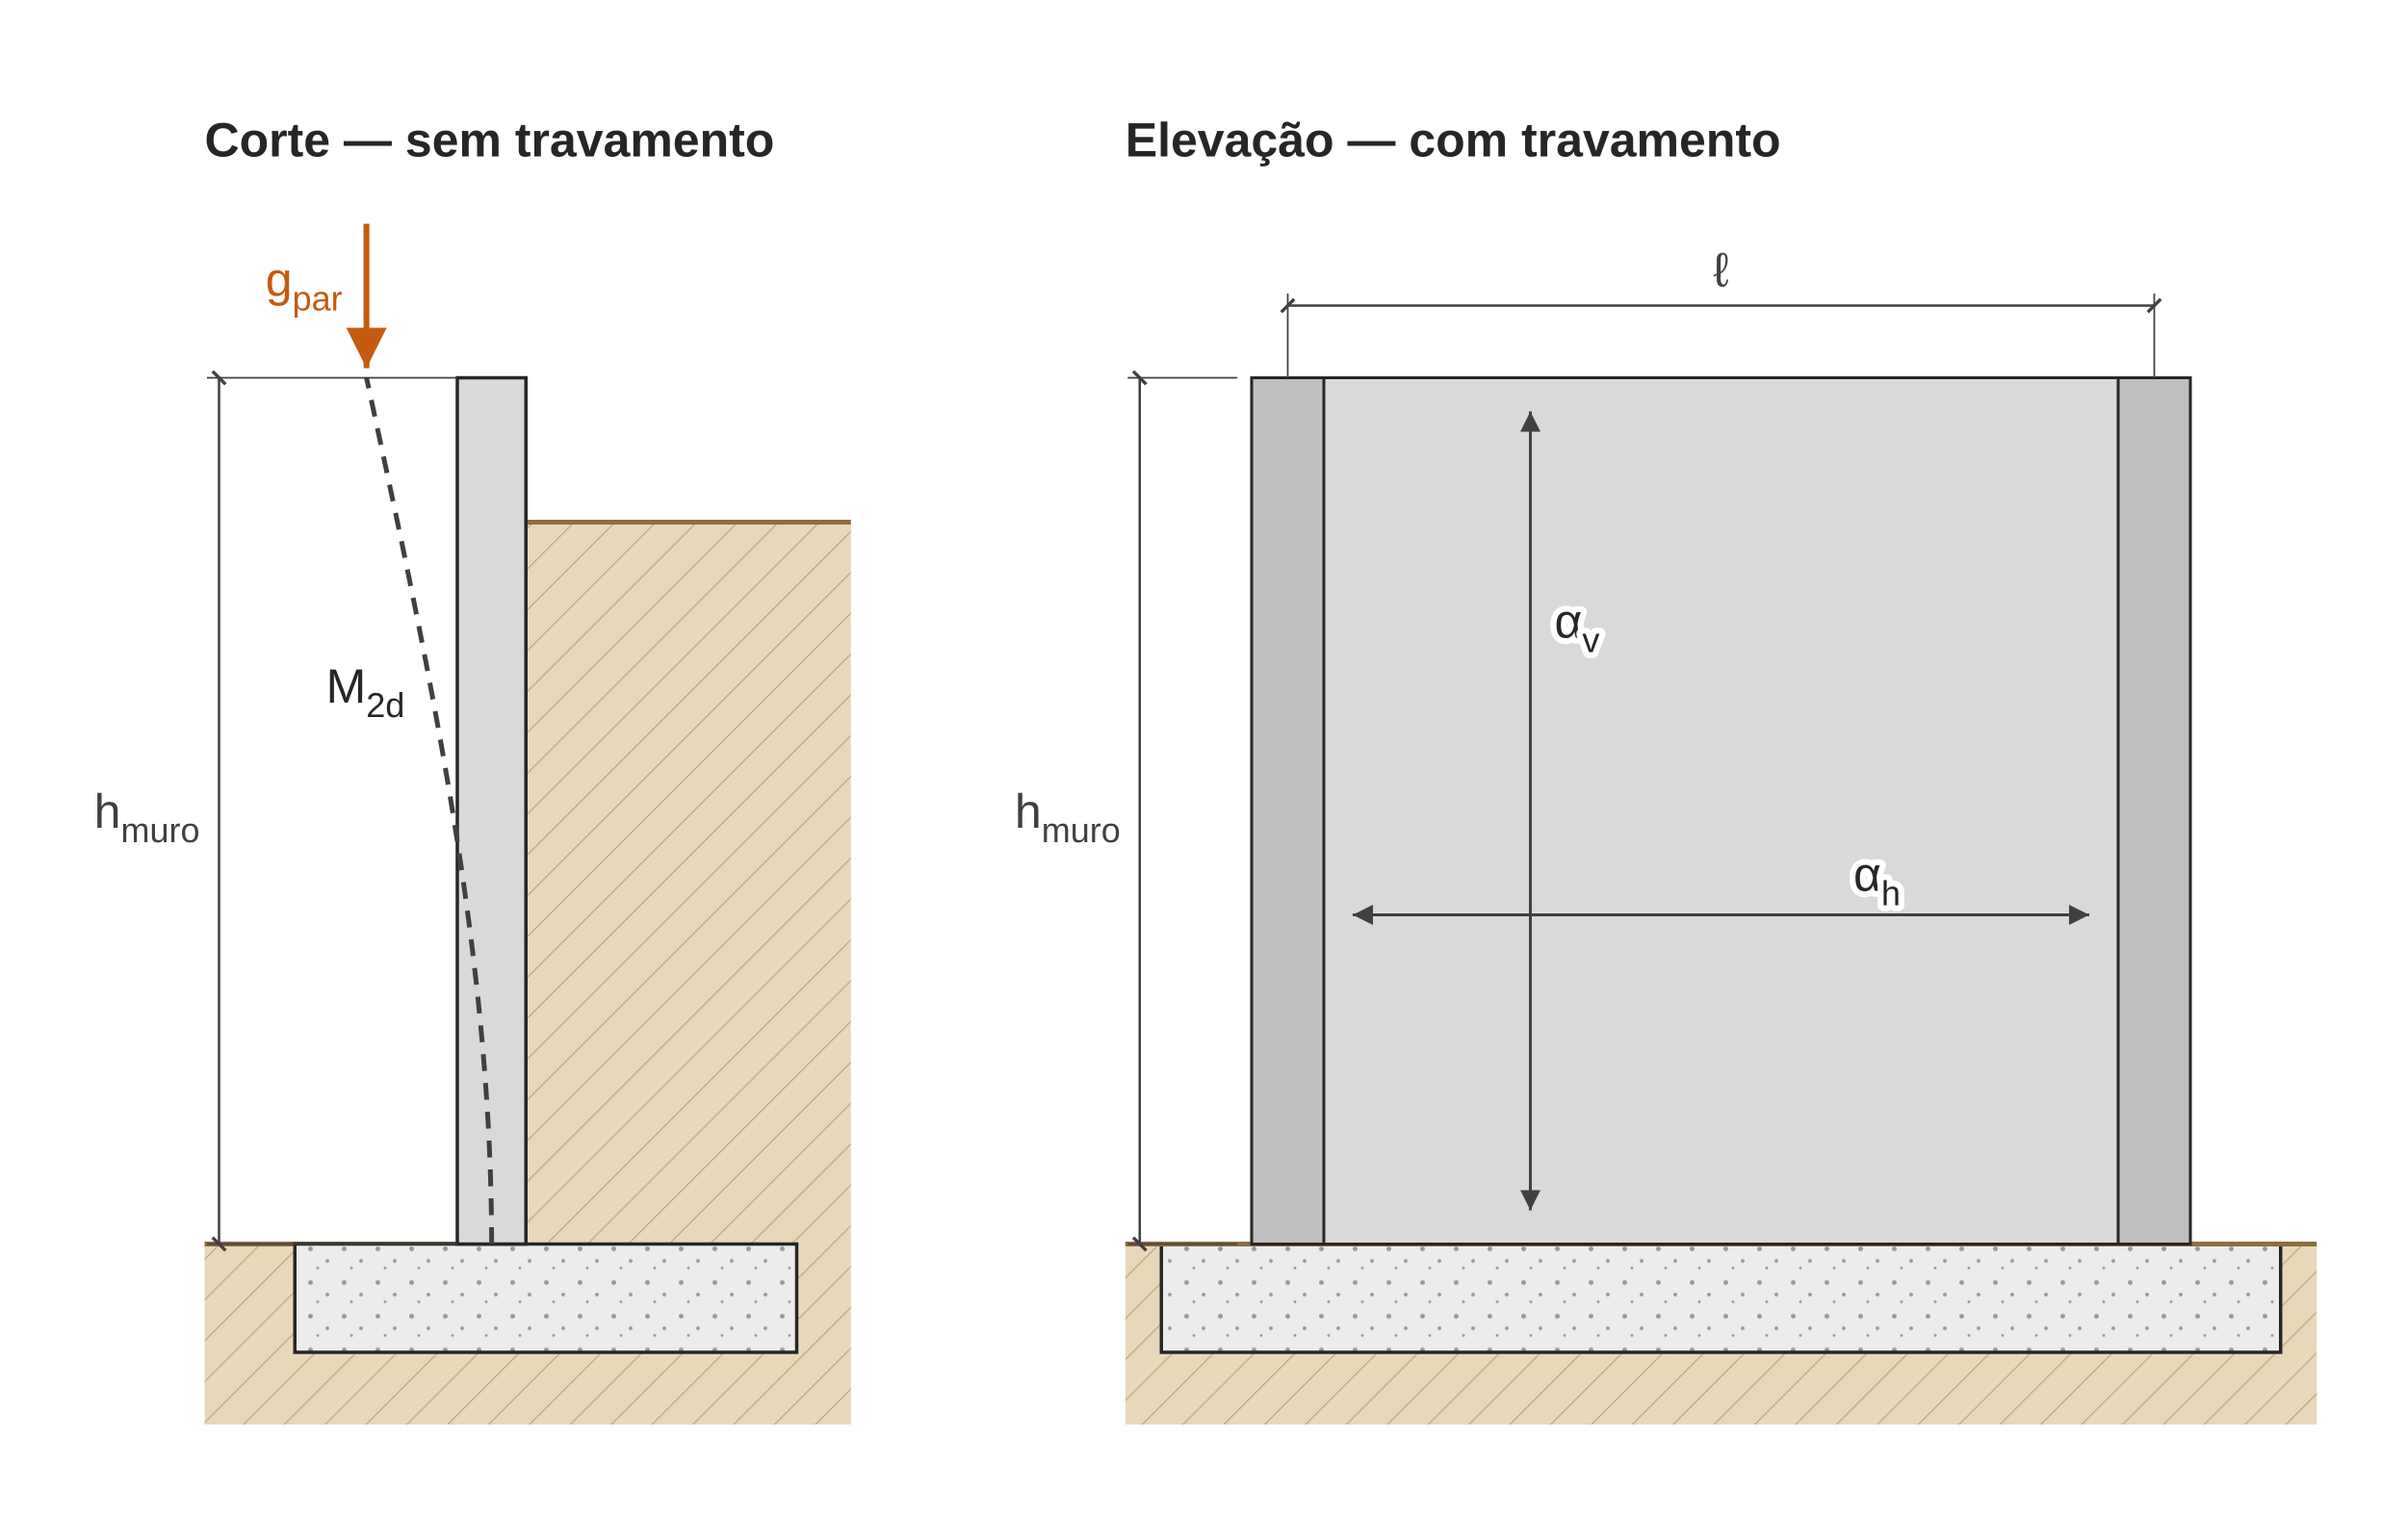
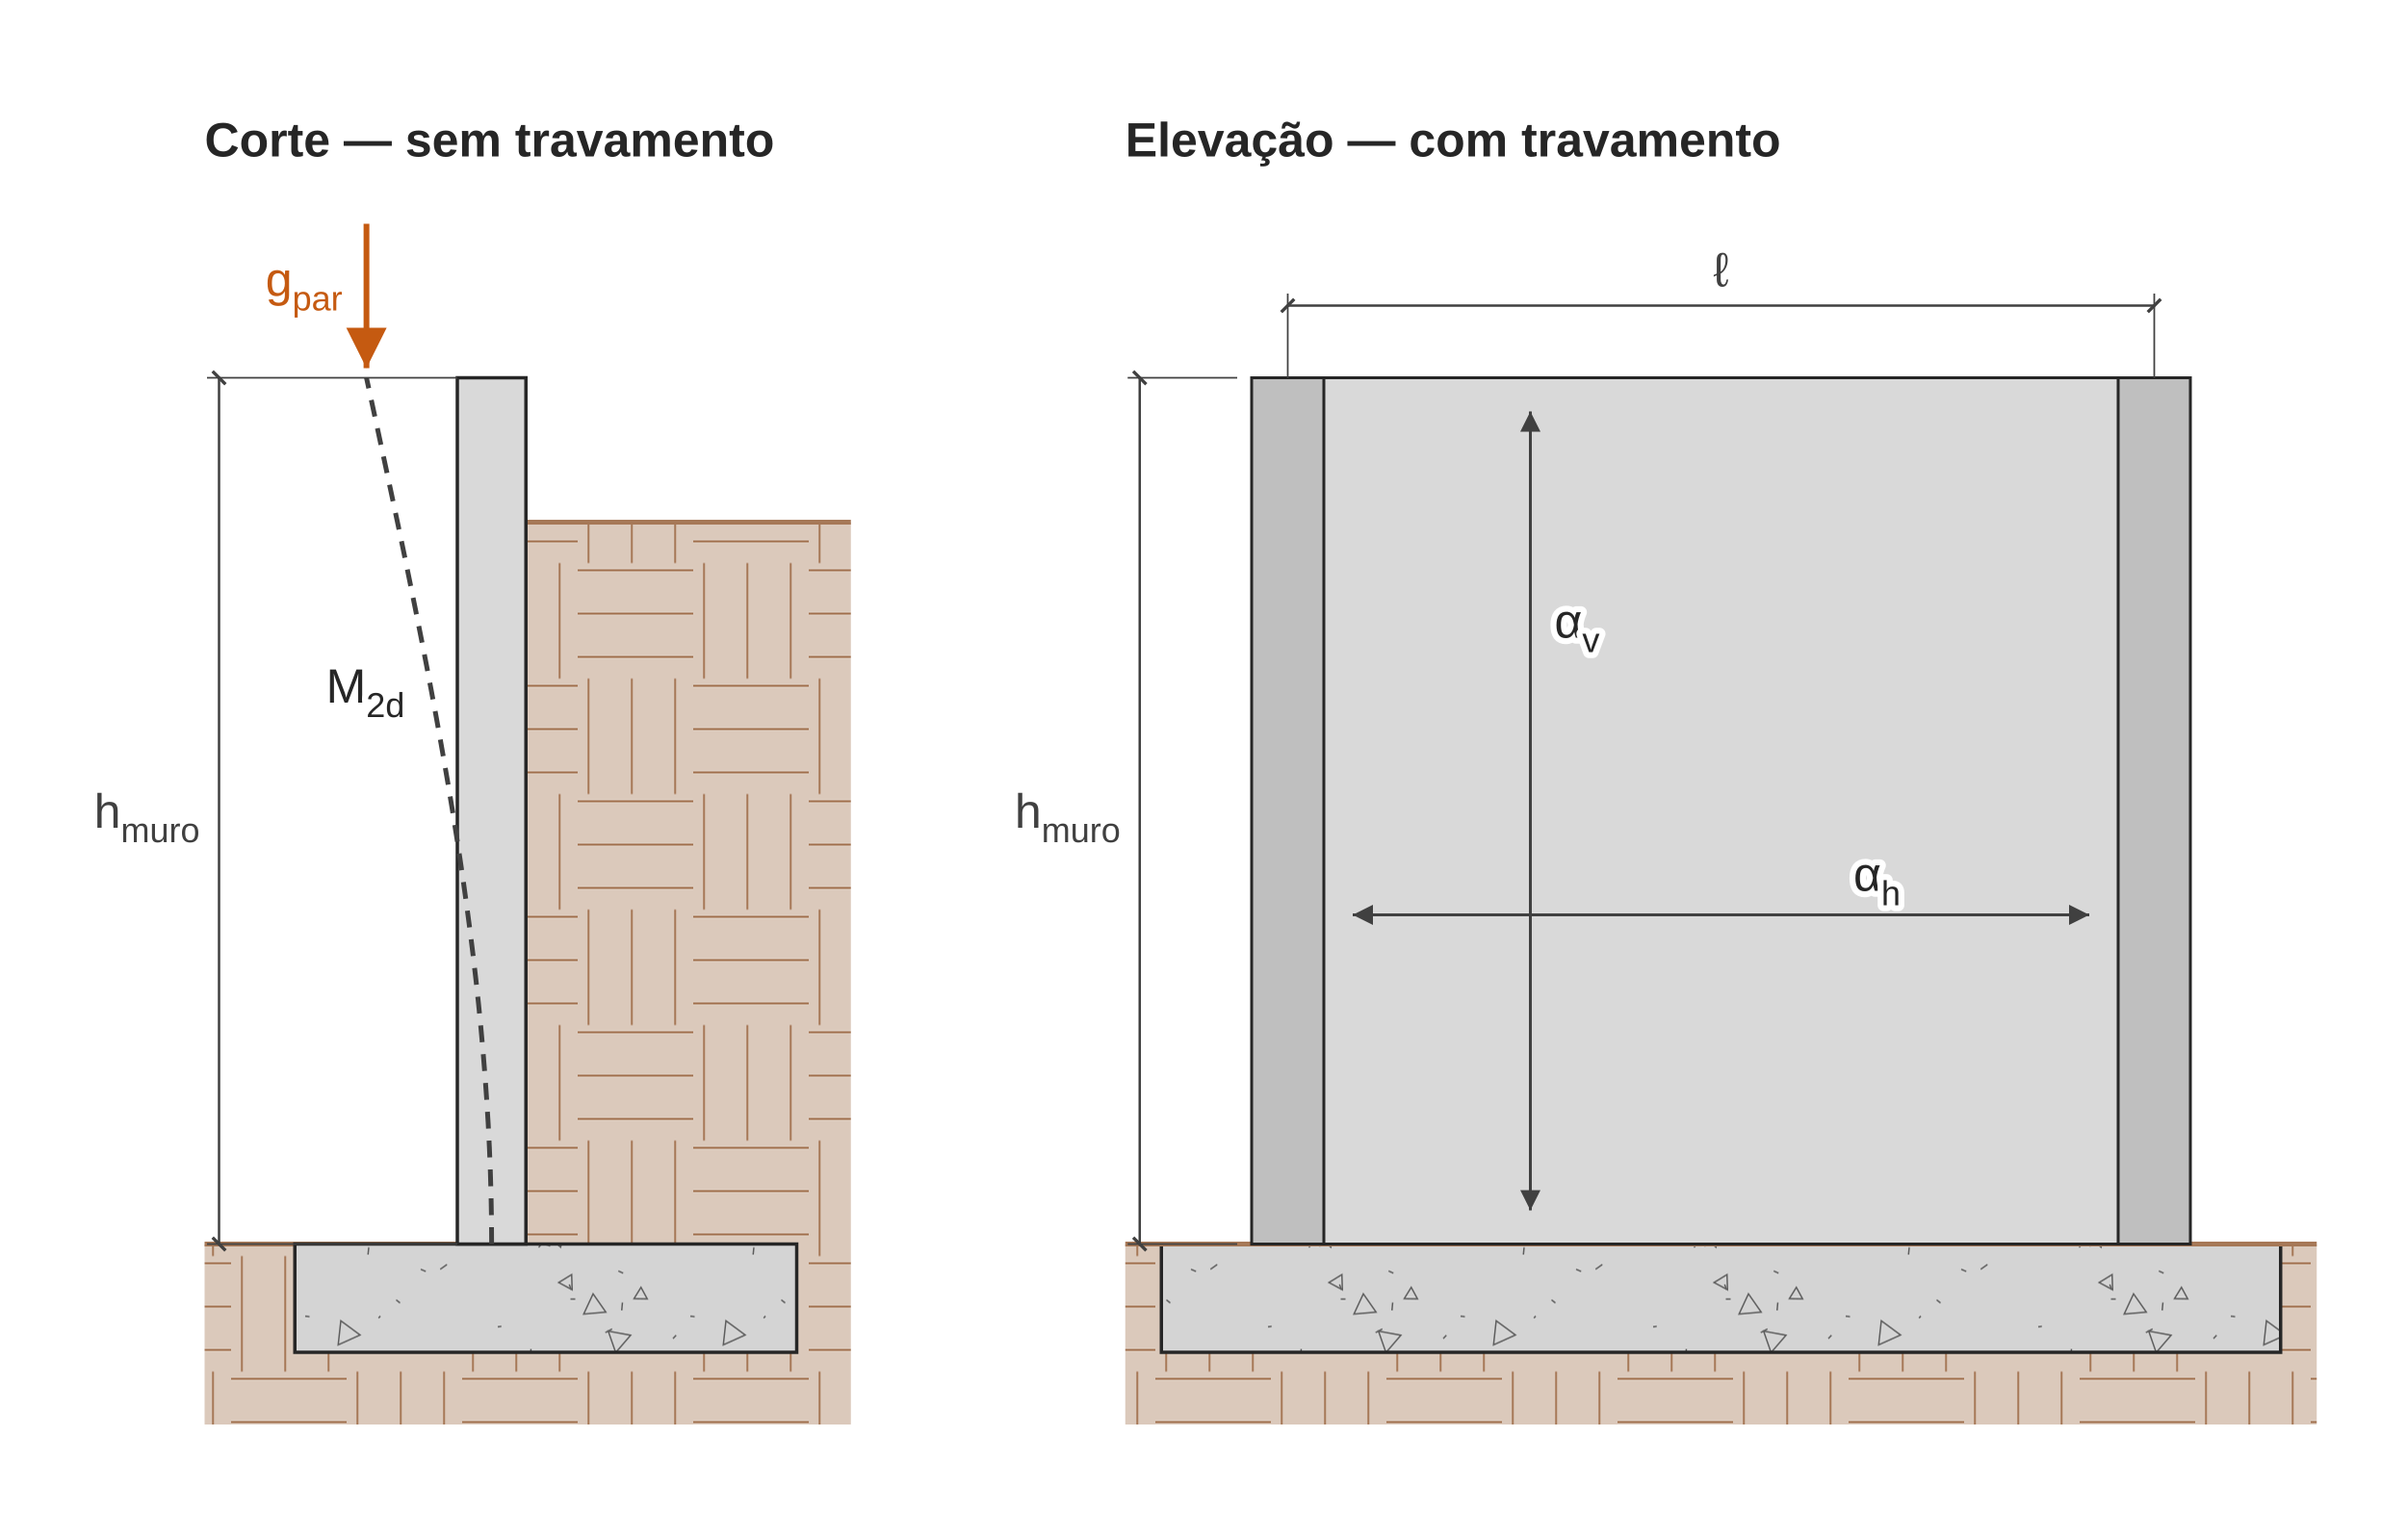
<svg xmlns="http://www.w3.org/2000/svg" data-figura="fig07" data-desenho="23 37 954 572" width="1000" height="640" viewBox="0 3 1000 640">
  <defs>
    <marker id="fig07-arr" viewBox="0 0 10 10" refX="10" refY="5" markerWidth="7" markerHeight="7" orient="auto-start-reverse">
      <path d="M0,0 L10,5 L0,10 z" fill="#404040" />
    </marker>
    <marker id="fig07-arrL" viewBox="0 0 10 10" refX="10" refY="5" markerWidth="7" markerHeight="7" orient="auto-start-reverse">
      <path d="M0,0 L10,5 L0,10 z" fill="#c55a11" />
    </marker>
    <marker id="fig07-arrA" viewBox="0 0 10 10" refX="10" refY="5" markerWidth="7" markerHeight="7" orient="auto-start-reverse">
      <path d="M0,0 L10,5 L0,10 z" fill="#2e75b6" />
    </marker>
    <marker id="fig07-arrP" viewBox="0 0 10 10" refX="10" refY="5" markerWidth="7" markerHeight="7" orient="auto-start-reverse">
      <path d="M0,0 L10,5 L0,10 z" fill="#548235" />
    </marker>
    <marker id="fig07-tick" viewBox="0 0 10 10" refX="5" refY="5" markerWidth="9" markerHeight="9" orient="auto">
      <path d="M2,8 L8,2" stroke="#404040" stroke-width="1.5" />
    </marker>
-     <pattern id="fig07-soilh" patternUnits="userSpaceOnUse" width="12" height="12" patternTransform="rotate(45)">
-       <rect width="12" height="12" fill="#e8d8b9" />
-       <line x1="0" y1="0" x2="0" y2="12" stroke="#8d6e3f" stroke-width="1" opacity="0.45" />
+     <pattern id="fig07-soilh" patternUnits="userSpaceOnUse" width="96" height="96">
+       <rect width="96" height="96" fill="#dbc9bb" />
+       <line x1="0" y1="0" x2="48" y2="0" stroke="#a67857" stroke-width="0.8" />
+       <line x1="0" y1="96" x2="48" y2="96" stroke="#a67857" stroke-width="0.8" />
+       <line x1="96" y1="0" x2="144" y2="0" stroke="#a67857" stroke-width="0.8" />
+       <line x1="96" y1="96" x2="144" y2="96" stroke="#a67857" stroke-width="0.8" />
+       <line x1="-48" y1="48" x2="0" y2="48" stroke="#a67857" stroke-width="0.8" />
+       <line x1="48" y1="48" x2="96" y2="48" stroke="#a67857" stroke-width="0.8" />
+       <line x1="0" y1="18" x2="48" y2="18" stroke="#a67857" stroke-width="0.8" />
+       <line x1="96" y1="18" x2="144" y2="18" stroke="#a67857" stroke-width="0.8" />
+       <line x1="-48" y1="66" x2="0" y2="66" stroke="#a67857" stroke-width="0.8" />
+       <line x1="48" y1="66" x2="96" y2="66" stroke="#a67857" stroke-width="0.8" />
+       <line x1="0" y1="36" x2="48" y2="36" stroke="#a67857" stroke-width="0.8" />
+       <line x1="96" y1="36" x2="144" y2="36" stroke="#a67857" stroke-width="0.8" />
+       <line x1="-48" y1="84" x2="0" y2="84" stroke="#a67857" stroke-width="0.8" />
+       <line x1="48" y1="84" x2="96" y2="84" stroke="#a67857" stroke-width="0.8" />
+       <line x1="4.5" y1="45" x2="4.5" y2="93" stroke="#a67857" stroke-width="0.8" />
+       <line x1="52.5" y1="-3" x2="52.5" y2="45" stroke="#a67857" stroke-width="0.8" />
+       <line x1="52.5" y1="93" x2="52.5" y2="141" stroke="#a67857" stroke-width="0.8" />
+       <line x1="22.5" y1="45" x2="22.5" y2="93" stroke="#a67857" stroke-width="0.8" />
+       <line x1="70.5" y1="-3" x2="70.5" y2="45" stroke="#a67857" stroke-width="0.8" />
+       <line x1="70.5" y1="93" x2="70.5" y2="141" stroke="#a67857" stroke-width="0.8" />
+       <line x1="40.5" y1="45" x2="40.5" y2="93" stroke="#a67857" stroke-width="0.8" />
+       <line x1="88.5" y1="-3" x2="88.5" y2="45" stroke="#a67857" stroke-width="0.8" />
+       <line x1="88.5" y1="93" x2="88.5" y2="141" stroke="#a67857" stroke-width="0.8" />
    </pattern>
-     <pattern id="fig07-conc" patternUnits="userSpaceOnUse" width="14" height="14">
-       <rect width="14" height="14" fill="#ececec" />
-       <circle cx="3" cy="4" r="1" fill="#9a9a9a" />
-       <circle cx="10" cy="9" r="0.8" fill="#9a9a9a" />
-       <circle cx="6" cy="12" r="0.6" fill="#9a9a9a" />
+     <pattern id="fig07-conc" patternUnits="userSpaceOnUse" width="160" height="160">
+       <rect width="160" height="160" fill="#d4d4d4" />
+       <polygon points="8.2,14.2 15,12.7 12.9,19.4" fill="none" stroke="#5d5d5d" stroke-width="0.6" />
+       <polygon points="44.2,14.9 49.4,15.9 45.9,19.9" fill="none" stroke="#5d5d5d" stroke-width="0.6" />
+       <polygon points="102,77.9 95.8,85.1 92.7,76.2" fill="none" stroke="#5d5d5d" stroke-width="0.6" />
+       <polygon points="28.7,123.4 23.7,119.8 29.3,117.3" fill="none" stroke="#5d5d5d" stroke-width="0.6" />
+       <polygon points="66.1,34.8 75.1,32.1 72.9,41.3" fill="none" stroke="#5d5d5d" stroke-width="0.6" />
+       <polygon points="90.2,122.9 93.4,115.7 98.1,122.1" fill="none" stroke="#5d5d5d" stroke-width="0.6" />
+       <polygon points="77.9,29 72.6,30.5 74,25.2" fill="none" stroke="#5d5d5d" stroke-width="0.6" />
+       <polygon points="83.6,28.2 93,24.9 91.1,34.8" fill="none" stroke="#5d5d5d" stroke-width="0.6" />
+       <polygon points="11.5,22.7 21.2,20.6 18.2,30.1" fill="none" stroke="#5d5d5d" stroke-width="0.6" />
+       <polygon points="82.5,69.1 86.4,60.7 91.7,68.3" fill="none" stroke="#5d5d5d" stroke-width="0.6" />
+       <polygon points="102.5,97.7 102.2,89.4 109.5,93.2" fill="none" stroke="#5d5d5d" stroke-width="0.6" />
+       <polygon points="143.4,107 144.1,99.3 150.4,103.8" fill="none" stroke="#5d5d5d" stroke-width="0.6" />
+       <polygon points="53.8,16.7 47,21.4 46.3,13.1" fill="none" stroke="#5d5d5d" stroke-width="0.6" />
+       <polygon points="77.5,52.7 77.7,59 72.1,56" fill="none" stroke="#5d5d5d" stroke-width="0.6" />
+       <polygon points="33.4,103.4 37,94.2 43.2,102" fill="none" stroke="#5d5d5d" stroke-width="0.6" />
+       <polygon points="118.8,98.9 119.1,89.2 127.4,94.3" fill="none" stroke="#5d5d5d" stroke-width="0.6" />
+       <polygon points="108.9,62.8 103.4,62.7 106.3,58" fill="none" stroke="#5d5d5d" stroke-width="0.6" />
+       <polygon points="122.9,102.9 122.8,110.6 116.2,106.6" fill="none" stroke="#5d5d5d" stroke-width="0.6" />
+       <polygon points="61.3,11.3 66.1,14.7 60.7,17.2" fill="none" stroke="#5d5d5d" stroke-width="0.6" />
+       <polygon points="98.4,28.3 103.6,34 96.1,35.7" fill="none" stroke="#5d5d5d" stroke-width="0.6" />
+       <polygon points="19.4,128.7 19.4,135.6 13.4,132.1" fill="none" stroke="#5d5d5d" stroke-width="0.6" />
+       <polygon points="141.6,71.9 149.6,77.8 140.5,81.9" fill="none" stroke="#5d5d5d" stroke-width="0.6" />
+       <line x1="158" y1="69.9" x2="157.3" y2="70.8" stroke="#5d5d5d" stroke-width="0.6" />
+       <line x1="11.7" y1="128.8" x2="10" y2="127.7" stroke="#5d5d5d" stroke-width="0.6" />
+       <line x1="76.5" y1="56.8" x2="77.3" y2="58.9" stroke="#5d5d5d" stroke-width="0.6" />
+       <line x1="57.3" y1="121.9" x2="56.3" y2="121.2" stroke="#5d5d5d" stroke-width="0.6" />
+       <line x1="85.7" y1="23.7" x2="83" y2="24.5" stroke="#5d5d5d" stroke-width="0.6" />
+       <line x1="46.8" y1="74.4" x2="48.3" y2="74.2" stroke="#5d5d5d" stroke-width="0.6" />
+       <line x1="120.9" y1="77.9" x2="119.6" y2="79.3" stroke="#5d5d5d" stroke-width="0.6" />
+       <line x1="107.9" y1="142.9" x2="104.8" y2="144.2" stroke="#5d5d5d" stroke-width="0.6" />
+       <line x1="14.8" y1="50.5" x2="16.9" y2="51.4" stroke="#5d5d5d" stroke-width="0.6" />
+       <line x1="98.9" y1="52.1" x2="96.9" y2="51.2" stroke="#5d5d5d" stroke-width="0.6" />
+       <line x1="25.7" y1="48.5" x2="22.9" y2="50.5" stroke="#5d5d5d" stroke-width="0.6" />
+       <line x1="73.2" y1="107.4" x2="75.5" y2="105.1" stroke="#5d5d5d" stroke-width="0.6" />
+       <line x1="79" y1="62.9" x2="77" y2="62.9" stroke="#5d5d5d" stroke-width="0.6" />
+       <line x1="91.6" y1="155.9" x2="92.1" y2="154" stroke="#5d5d5d" stroke-width="0.6" />
+       <line x1="98.6" y1="64.3" x2="98.3" y2="67.6" stroke="#5d5d5d" stroke-width="0.6" />
+       <line x1="127.8" y1="37.7" x2="127.2" y2="36.6" stroke="#5d5d5d" stroke-width="0.6" />
+       <line x1="143.8" y1="95.1" x2="142.6" y2="96.9" stroke="#5d5d5d" stroke-width="0.6" />
+       <line x1="146.3" y1="156.6" x2="145.7" y2="158.6" stroke="#5d5d5d" stroke-width="0.6" />
+       <line x1="112.1" y1="153.3" x2="114.6" y2="152.5" stroke="#5d5d5d" stroke-width="0.6" />
+       <line x1="104.4" y1="118.2" x2="105" y2="116.6" stroke="#5d5d5d" stroke-width="0.6" />
+       <line x1="126.8" y1="70" x2="128.6" y2="70.2" stroke="#5d5d5d" stroke-width="0.6" />
+       <line x1="19.2" y1="116.9" x2="17.9" y2="115.4" stroke="#5d5d5d" stroke-width="0.6" />
+       <line x1="131.3" y1="17.2" x2="133.4" y2="17.4" stroke="#5d5d5d" stroke-width="0.6" />
+       <line x1="6.2" y1="64.5" x2="4.6" y2="63.2" stroke="#5d5d5d" stroke-width="0.6" />
+       <line x1="158.1" y1="152.1" x2="155.9" y2="149.8" stroke="#5d5d5d" stroke-width="0.6" />
+       <line x1="120.5" y1="128" x2="121.8" y2="125.8" stroke="#5d5d5d" stroke-width="0.6" />
+       <line x1="129.4" y1="128.6" x2="127.6" y2="130.3" stroke="#5d5d5d" stroke-width="0.6" />
+       <line x1="141" y1="88.5" x2="143.7" y2="90.5" stroke="#5d5d5d" stroke-width="0.6" />
+       <line x1="135.4" y1="24.1" x2="134.5" y2="21" stroke="#5d5d5d" stroke-width="0.6" />
+       <line x1="92.7" y1="104.7" x2="90.8" y2="107" stroke="#5d5d5d" stroke-width="0.6" />
+       <line x1="60.6" y1="83.6" x2="60.5" y2="85" stroke="#5d5d5d" stroke-width="0.6" />
+       <line x1="19.3" y1="125.5" x2="21.4" y2="125.4" stroke="#5d5d5d" stroke-width="0.6" />
+       <line x1="66.7" y1="40.1" x2="68.6" y2="40.8" stroke="#5d5d5d" stroke-width="0.6" />
+       <line x1="60.6" y1="12" x2="59.4" y2="10.1" stroke="#5d5d5d" stroke-width="0.6" />
+       <line x1="65.4" y1="39.3" x2="63.8" y2="41.4" stroke="#5d5d5d" stroke-width="0.6" />
+       <line x1="94.4" y1="13.2" x2="96.2" y2="12.1" stroke="#5d5d5d" stroke-width="0.6" />
+       <line x1="81.7" y1="32.2" x2="80" y2="34.4" stroke="#5d5d5d" stroke-width="0.6" />
+       <line x1="153.2" y1="41.4" x2="152.9" y2="44.4" stroke="#5d5d5d" stroke-width="0.6" />
+       <line x1="43.9" y1="18.2" x2="44" y2="15.9" stroke="#5d5d5d" stroke-width="0.6" />
+       <line x1="63.8" y1="138.4" x2="66" y2="138.1" stroke="#5d5d5d" stroke-width="0.6" />
+       <line x1="80.2" y1="28.2" x2="81.2" y2="28.3" stroke="#5d5d5d" stroke-width="0.6" />
+       <line x1="125.9" y1="116.6" x2="124.6" y2="118.7" stroke="#5d5d5d" stroke-width="0.6" />
+       <line x1="111.6" y1="104.5" x2="111.3" y2="102.9" stroke="#5d5d5d" stroke-width="0.6" />
+       <line x1="48.8" y1="9.6" x2="50.2" y2="12.4" stroke="#5d5d5d" stroke-width="0.6" />
+       <line x1="91.5" y1="76.8" x2="94.3" y2="75.3" stroke="#5d5d5d" stroke-width="0.6" />
    </pattern>
-     <pattern id="fig07-brita" patternUnits="userSpaceOnUse" width="16" height="16">
-       <rect width="16" height="16" fill="#f2f2f2" />
-       <circle cx="4" cy="4" r="3" fill="none" stroke="#a6a6a6" stroke-width="1" />
-       <circle cx="12" cy="11" r="3.4" fill="none" stroke="#a6a6a6" stroke-width="1" />
-       <circle cx="3" cy="13" r="1.8" fill="none" stroke="#a6a6a6" stroke-width="1" />
+     <pattern id="fig07-areia" patternUnits="userSpaceOnUse" width="120" height="120">
+       <rect width="120" height="120" fill="#ffffb7" />
+       <line x1="0" y1="53.6" x2="-0.5" y2="54.8" stroke="#5d5d5d" stroke-width="0.6" />
+       <line x1="103.3" y1="49" x2="101.2" y2="48.8" stroke="#5d5d5d" stroke-width="0.6" />
+       <line x1="56.7" y1="33.8" x2="57.2" y2="36.2" stroke="#5d5d5d" stroke-width="0.6" />
+       <line x1="16.9" y1="45.6" x2="14.6" y2="44.2" stroke="#5d5d5d" stroke-width="0.6" />
+       <line x1="45.9" y1="10.2" x2="46.4" y2="12.6" stroke="#5d5d5d" stroke-width="0.6" />
+       <line x1="71.1" y1="66.5" x2="69.5" y2="66.8" stroke="#5d5d5d" stroke-width="0.6" />
+       <line x1="36.9" y1="95.5" x2="38.5" y2="95.7" stroke="#5d5d5d" stroke-width="0.6" />
+       <line x1="69.1" y1="85.6" x2="71" y2="85.7" stroke="#5d5d5d" stroke-width="0.6" />
+       <line x1="106.4" y1="62.7" x2="108.3" y2="64" stroke="#5d5d5d" stroke-width="0.6" />
+       <line x1="115.1" y1="38.5" x2="116.1" y2="37.7" stroke="#5d5d5d" stroke-width="0.6" />
+       <line x1="86.1" y1="97" x2="87.7" y2="96.4" stroke="#5d5d5d" stroke-width="0.6" />
+       <line x1="20" y1="95.9" x2="22.4" y2="95.1" stroke="#5d5d5d" stroke-width="0.6" />
+       <line x1="120" y1="96.1" x2="118.5" y2="96.8" stroke="#5d5d5d" stroke-width="0.6" />
+       <line x1="73.9" y1="2.9" x2="76.4" y2="2.1" stroke="#5d5d5d" stroke-width="0.6" />
+       <line x1="42.2" y1="104.9" x2="44.6" y2="104.9" stroke="#5d5d5d" stroke-width="0.6" />
+       <line x1="114.1" y1="66" x2="113.2" y2="64.1" stroke="#5d5d5d" stroke-width="0.6" />
+       <line x1="102.4" y1="52" x2="105.1" y2="50.7" stroke="#5d5d5d" stroke-width="0.6" />
+       <line x1="51" y1="97.3" x2="49.4" y2="97.3" stroke="#5d5d5d" stroke-width="0.6" />
+       <line x1="5.7" y1="6.2" x2="6.4" y2="5" stroke="#5d5d5d" stroke-width="0.6" />
+       <line x1="42.1" y1="66.1" x2="40.6" y2="67.5" stroke="#5d5d5d" stroke-width="0.6" />
+       <line x1="12.7" y1="45.5" x2="13.7" y2="47.5" stroke="#5d5d5d" stroke-width="0.6" />
+       <line x1="66.1" y1="111" x2="68.5" y2="112.7" stroke="#5d5d5d" stroke-width="0.6" />
+       <line x1="119.3" y1="92.9" x2="117.6" y2="92.2" stroke="#5d5d5d" stroke-width="0.6" />
+       <line x1="103.3" y1="77.5" x2="101.6" y2="77.5" stroke="#5d5d5d" stroke-width="0.6" />
+       <line x1="63.9" y1="30.8" x2="66.1" y2="30.3" stroke="#5d5d5d" stroke-width="0.6" />
+       <line x1="109.2" y1="17.7" x2="110.8" y2="20.1" stroke="#5d5d5d" stroke-width="0.6" />
+       <line x1="82.9" y1="34.6" x2="83.8" y2="32.9" stroke="#5d5d5d" stroke-width="0.6" />
+       <line x1="105.5" y1="58" x2="103.9" y2="57.9" stroke="#5d5d5d" stroke-width="0.6" />
+       <line x1="12.1" y1="95.8" x2="13.2" y2="94.6" stroke="#5d5d5d" stroke-width="0.6" />
+       <line x1="90.9" y1="40.8" x2="92.2" y2="39.3" stroke="#5d5d5d" stroke-width="0.6" />
+       <line x1="0.1" y1="2.5" x2="2.3" y2="2.9" stroke="#5d5d5d" stroke-width="0.6" />
+       <line x1="35.5" y1="97" x2="34.5" y2="99.1" stroke="#5d5d5d" stroke-width="0.6" />
+       <line x1="118.8" y1="59.2" x2="118.8" y2="57.6" stroke="#5d5d5d" stroke-width="0.6" />
+       <line x1="78.4" y1="59.4" x2="78.5" y2="61.1" stroke="#5d5d5d" stroke-width="0.6" />
+       <line x1="59.7" y1="74.7" x2="58" y2="75.2" stroke="#5d5d5d" stroke-width="0.6" />
+       <line x1="58.9" y1="61.1" x2="60.7" y2="62.7" stroke="#5d5d5d" stroke-width="0.6" />
+       <line x1="98" y1="59.6" x2="96.5" y2="59" stroke="#5d5d5d" stroke-width="0.6" />
+       <line x1="92.8" y1="44.8" x2="94.6" y2="46.2" stroke="#5d5d5d" stroke-width="0.6" />
+       <line x1="46.4" y1="23.7" x2="43.5" y2="23.5" stroke="#5d5d5d" stroke-width="0.6" />
+       <line x1="47.3" y1="19.7" x2="48.7" y2="17.4" stroke="#5d5d5d" stroke-width="0.6" />
+       <line x1="87.2" y1="28.9" x2="86.8" y2="30.5" stroke="#5d5d5d" stroke-width="0.6" />
+       <line x1="37.5" y1="110.2" x2="36.7" y2="108.1" stroke="#5d5d5d" stroke-width="0.6" />
+       <line x1="50.7" y1="61.6" x2="48.3" y2="62.5" stroke="#5d5d5d" stroke-width="0.6" />
+       <line x1="1.7" y1="94.1" x2="1.9" y2="92.9" stroke="#5d5d5d" stroke-width="0.6" />
+       <line x1="94" y1="58.3" x2="93.1" y2="57.5" stroke="#5d5d5d" stroke-width="0.6" />
+       <line x1="101.4" y1="117" x2="102.7" y2="116.1" stroke="#5d5d5d" stroke-width="0.6" />
+       <line x1="20.2" y1="44.1" x2="17.2" y2="44.6" stroke="#5d5d5d" stroke-width="0.6" />
+       <line x1="90.2" y1="56.3" x2="91.1" y2="58.4" stroke="#5d5d5d" stroke-width="0.6" />
+       <line x1="72.5" y1="119.2" x2="72" y2="120.4" stroke="#5d5d5d" stroke-width="0.6" />
+       <line x1="55.8" y1="115.2" x2="56.5" y2="114.1" stroke="#5d5d5d" stroke-width="0.6" />
+       <line x1="69.5" y1="86.9" x2="70.8" y2="85.3" stroke="#5d5d5d" stroke-width="0.6" />
+       <line x1="43.7" y1="21.9" x2="45.7" y2="20.6" stroke="#5d5d5d" stroke-width="0.6" />
+       <line x1="16.5" y1="66.5" x2="15.2" y2="68.5" stroke="#5d5d5d" stroke-width="0.6" />
+       <line x1="100.9" y1="3.3" x2="98.3" y2="2.2" stroke="#5d5d5d" stroke-width="0.6" />
+       <line x1="97" y1="92.6" x2="97.8" y2="94" stroke="#5d5d5d" stroke-width="0.6" />
+       <line x1="89.6" y1="93" x2="91.6" y2="94.4" stroke="#5d5d5d" stroke-width="0.6" />
+       <line x1="101.7" y1="45.4" x2="100.5" y2="47.2" stroke="#5d5d5d" stroke-width="0.6" />
+       <line x1="23.4" y1="10" x2="20.8" y2="9.6" stroke="#5d5d5d" stroke-width="0.6" />
+       <line x1="118" y1="63.7" x2="120.7" y2="62.9" stroke="#5d5d5d" stroke-width="0.6" />
+       <line x1="44.5" y1="108.8" x2="42.1" y2="109.2" stroke="#5d5d5d" stroke-width="0.6" />
+       <line x1="83.6" y1="100.4" x2="85.3" y2="102.6" stroke="#5d5d5d" stroke-width="0.6" />
+       <line x1="2" y1="39.2" x2="4.4" y2="39" stroke="#5d5d5d" stroke-width="0.6" />
+       <line x1="112.2" y1="93.6" x2="113.5" y2="93.6" stroke="#5d5d5d" stroke-width="0.6" />
+       <line x1="60.8" y1="0.1" x2="58.6" y2="-0.1" stroke="#5d5d5d" stroke-width="0.6" />
+       <line x1="60.9" y1="58.3" x2="60.8" y2="59.9" stroke="#5d5d5d" stroke-width="0.6" />
+       <line x1="95.8" y1="13.9" x2="98.5" y2="14.6" stroke="#5d5d5d" stroke-width="0.6" />
+       <line x1="48.5" y1="111" x2="47.4" y2="112.5" stroke="#5d5d5d" stroke-width="0.6" />
+       <line x1="107" y1="33.2" x2="105.1" y2="33.6" stroke="#5d5d5d" stroke-width="0.6" />
+       <line x1="34.6" y1="115.4" x2="33.5" y2="114.4" stroke="#5d5d5d" stroke-width="0.6" />
+       <line x1="65.5" y1="74.7" x2="64.6" y2="73.6" stroke="#5d5d5d" stroke-width="0.6" />
+     </pattern>
+     <pattern id="fig07-brita" patternUnits="userSpaceOnUse" width="144" height="144">
+       <rect width="144" height="144" fill="#c3bfb5" />
+       <polygon points="5.3,6.6 11.5,9.9 9.7,16 2.6,16.7 0.6,11.5" fill="none" stroke="#4a4a4a" stroke-width="0.7" />
+       <polygon points="4.9,28 5.9,26 11.7,23.2 14.5,25.5 15.2,30.9 12.5,32.3 7.5,31.9" fill="none" stroke="#4a4a4a" stroke-width="0.7" />
+       <polygon points="12.7,41.5 9.1,48 4.5,49.1 1.3,42.4 5,37.4" fill="none" stroke="#4a4a4a" stroke-width="0.7" />
+       <polygon points="10.6,59.9 10.7,64.7 6.4,67.6 1.5,65.2 2.1,59.2 7.7,56.9" fill="none" stroke="#4a4a4a" stroke-width="0.7" />
+       <polygon points="4.1,80.8 7.7,76.1 13.8,75.9 17.2,81.5 15,87.7 7.5,85.7" fill="none" stroke="#4a4a4a" stroke-width="0.7" />
+       <polygon points="14.7,100 9.8,101.2 5.2,97.3 6.9,91.2 16.6,93" fill="none" stroke="#4a4a4a" stroke-width="0.7" />
+       <polygon points="17,119.1 15,125.4 6.1,124.3 6,115.1 13.1,112.3" fill="none" stroke="#4a4a4a" stroke-width="0.7" />
+       <polygon points="0,137 5,126.6 11.7,127.7 14.8,137.1 5.3,141.2" fill="none" stroke="#4a4a4a" stroke-width="0.7" />
+       <polygon points="144,137 149,126.6 155.7,127.7 158.8,137.1 149.3,141.2" fill="none" stroke="#4a4a4a" stroke-width="0.7" />
+       <polygon points="30.5,9.9 25.9,12.5 23.1,11.1 21.7,4.8 25,1.3 28.8,2.2" fill="none" stroke="#4a4a4a" stroke-width="0.7" />
+       <polygon points="23.3,34.7 23.8,26.2 26.4,24 34.7,25.3 36.5,29 33,35.6 27.3,36.6" fill="none" stroke="#4a4a4a" stroke-width="0.7" />
+       <polygon points="21.1,36.7 24.9,36.3 30.4,39 32.2,46.9 25.3,50.9 22.3,50.2 17.9,45.8" fill="none" stroke="#4a4a4a" stroke-width="0.7" />
+       <polygon points="23.4,66.6 21.1,63.9 22.4,59 27.8,58 32.7,61.5 33.5,64.8 27.1,70.2" fill="none" stroke="#4a4a4a" stroke-width="0.7" />
+       <polygon points="30.6,74.6 35.5,82.1 33.8,86.4 26.9,87.5 22.3,81.5" fill="none" stroke="#4a4a4a" stroke-width="0.7" />
+       <polygon points="26.9,93 34.2,94.7 34.5,100.1 29.4,102 25.6,99" fill="none" stroke="#4a4a4a" stroke-width="0.7" />
+       <polygon points="24.4,120.8 26.5,116.2 29,115.3 33.9,118.4 34.3,122.8 31,124.5 26.5,123.4" fill="none" stroke="#4a4a4a" stroke-width="0.7" />
+       <polygon points="29.1,132.8 28,138.2 20.2,138.5 18.9,133.2 22.7,129.8" fill="none" stroke="#4a4a4a" stroke-width="0.7" />
+       <polygon points="42.1,3 48.8,3.3 51,8.9 50.9,12.8 43.8,14.7 41.9,13.9 38.9,6.6" fill="none" stroke="#4a4a4a" stroke-width="0.7" />
+       <polygon points="45.9,35.5 39.2,30.9 42.3,24.1 50,24.4 52.6,32.9" fill="none" stroke="#4a4a4a" stroke-width="0.7" />
+       <polygon points="43,48.5 40.2,41.9 47.7,37.5 53.5,39.8 53.2,44.5 46.8,48.8" fill="none" stroke="#4a4a4a" stroke-width="0.7" />
+       <polygon points="45.6,59.1 47.1,64.9 45.1,65.7 40.6,65.7 37.7,62.4 39.9,59.2 42.3,57.2" fill="none" stroke="#4a4a4a" stroke-width="0.7" />
+       <polygon points="46.8,75 49.7,76.5 53.4,81.2 51.5,85.6 48,87.7 41.7,84.3 41,79.8" fill="none" stroke="#4a4a4a" stroke-width="0.7" />
+       <polygon points="40.3,95.6 45.3,95.4 47.7,99.4 46.7,104.6 42.1,106.8 37.9,103 37.3,99" fill="none" stroke="#4a4a4a" stroke-width="0.7" />
+       <polygon points="50.3,122.5 39.5,127.4 36.6,121.6 37.9,114.7 47.2,115.7" fill="none" stroke="#4a4a4a" stroke-width="0.7" />
+       <polygon points="49.4,135.1 44.2,140.7 38.7,136 41.2,130.5 47.7,130" fill="none" stroke="#4a4a4a" stroke-width="0.7" />
+       <polygon points="65.4,6.5 71.5,11.5 69.2,16.7 63.1,18.1 59.7,14.2 59.6,8.5" fill="none" stroke="#4a4a4a" stroke-width="0.7" />
+       <polygon points="69,25.3 60.8,30.2 56.2,25.9 57.5,19.5 65.8,21.6" fill="none" stroke="#4a4a4a" stroke-width="0.7" />
+       <polygon points="73,43.2 67,48.8 60.4,47.2 59.9,42.5 63.7,37.9 71.9,39.1" fill="none" stroke="#4a4a4a" stroke-width="0.7" />
+       <polygon points="68.3,56.2 70.3,62 68.8,67.3 63.2,68.9 57.9,66.6 57.8,60.6 61.7,55.8" fill="none" stroke="#4a4a4a" stroke-width="0.7" />
+       <polygon points="55.8,75.9 62.3,73.8 64.8,79.5 62.2,84 56.6,83.3" fill="none" stroke="#4a4a4a" stroke-width="0.7" />
+       <polygon points="64,105.3 60.6,102.4 59.7,96.1 65.9,93.5 69.2,95.5 69.7,102.1" fill="none" stroke="#4a4a4a" stroke-width="0.7" />
+       <polygon points="60.1,119.8 58.6,113.4 62.5,109.9 67.1,112.1 67.8,117.7" fill="none" stroke="#4a4a4a" stroke-width="0.7" />
+       <polygon points="56.1,135.8 57.5,128.9 62.4,126.8 67.6,130.7 66.5,137.2 59.5,138.8" fill="none" stroke="#4a4a4a" stroke-width="0.7" />
+       <polygon points="76.5,5.5 84.6,4.8 88.5,11.5 83.3,16.3 75,15.4" fill="none" stroke="#4a4a4a" stroke-width="0.7" />
+       <polygon points="78.5,26.4 84.1,22 90.1,25.9 87.3,31.8 79.7,33.2" fill="none" stroke="#4a4a4a" stroke-width="0.7" />
+       <polygon points="81.8,39 87.5,43.2 87.6,49.4 79.3,52 74.7,48" fill="none" stroke="#4a4a4a" stroke-width="0.7" />
+       <polygon points="87.3,64 86.7,67.6 83,71.3 79.5,71 76,64.6 78.1,62.7 83.8,61" fill="none" stroke="#4a4a4a" stroke-width="0.7" />
+       <polygon points="75.2,81.4 76,76.8 80.8,74.1 84.7,78.9 83.8,83.9 79,84.4" fill="none" stroke="#4a4a4a" stroke-width="0.7" />
+       <polygon points="83.4,91.5 86.4,97.9 82.7,100.8 76.9,97.3 78.4,91.3" fill="none" stroke="#4a4a4a" stroke-width="0.7" />
+       <polygon points="83.2,115.8 85.6,121.6 78.5,125.4 72.2,124.2 70.6,117 73.6,114.9 81.2,112.2" fill="none" stroke="#4a4a4a" stroke-width="0.7" />
+       <polygon points="76.5,129 82.7,128.5 84.5,132.6 84.3,136.5 79.6,138.9 73.7,136.7 71.8,132.5" fill="none" stroke="#4a4a4a" stroke-width="0.7" />
+       <polygon points="103.2,14.8 94.1,15.2 93.8,6.8 99.4,3 104.4,6.4" fill="none" stroke="#4a4a4a" stroke-width="0.7" />
+       <polygon points="97.9,23.3 103.9,23.3 106.1,29.1 100.2,32.1 95.4,28.3" fill="none" stroke="#4a4a4a" stroke-width="0.7" />
+       <polygon points="101.9,48.6 95.3,50.7 92,46.3 97.1,40.8 102.6,42.3" fill="none" stroke="#4a4a4a" stroke-width="0.7" />
+       <polygon points="99.3,70.6 94,64.7 97.4,57.1 106.2,60.6 107.9,67.2" fill="none" stroke="#4a4a4a" stroke-width="0.7" />
+       <polygon points="105.6,81.9 105.8,86.7 102.8,88.5 97.2,88.6 94.9,83.1 97.9,80.2 100.9,77.9" fill="none" stroke="#4a4a4a" stroke-width="0.7" />
+       <polygon points="105.4,98.2 103.1,101.8 95.8,102 94.1,100 93.5,93.3 97.1,90.6 102,91.1" fill="none" stroke="#4a4a4a" stroke-width="0.7" />
+       <polygon points="93.4,119.9 94.8,112.4 99.7,110.2 103.1,116.1 101.1,120.5" fill="none" stroke="#4a4a4a" stroke-width="0.7" />
+       <polygon points="102.6,133.8 100.2,138.2 91.7,137.4 90.7,131.3 96.4,127.9" fill="none" stroke="#4a4a4a" stroke-width="0.7" />
+       <polygon points="118.7,9.6 117.5,12.9 109,11.7 106.9,5.5 110.7,2.5 116.8,2.1" fill="none" stroke="#4a4a4a" stroke-width="0.7" />
+       <polygon points="111.9,23.7 114.7,20.2 119.8,21.2 119.6,28.8 112.8,29.3" fill="none" stroke="#4a4a4a" stroke-width="0.7" />
+       <polygon points="118.9,49.2 110.8,49 109,41.2 114.8,39.5 121,41.5" fill="none" stroke="#4a4a4a" stroke-width="0.7" />
+       <polygon points="118.2,57.7 123.3,60 124.4,66.7 117.4,70.9 112.6,68.4 111.9,61.6" fill="none" stroke="#4a4a4a" stroke-width="0.7" />
+       <polygon points="118.3,72.1 121.9,77.8 119.7,83.5 112.7,84.1 109.4,80.4 110.1,74.7" fill="none" stroke="#4a4a4a" stroke-width="0.7" />
+       <polygon points="123.2,102.3 116.5,105.8 111.8,100.7 114.2,95.8 119,95.4" fill="none" stroke="#4a4a4a" stroke-width="0.7" />
+       <polygon points="112.8,112.1 118.6,110.7 121.3,115 120.7,123 115.9,122 112.1,118.8" fill="none" stroke="#4a4a4a" stroke-width="0.7" />
+       <polygon points="119,129.5 122.5,138 119.5,140.9 113.2,140.2 110.1,136.3 112.6,131.2" fill="none" stroke="#4a4a4a" stroke-width="0.7" />
+       <polygon points="-13.7,3.2 -3.9,0.2 0.2,6.5 -4.4,12.4 -13.6,8.6" fill="none" stroke="#4a4a4a" stroke-width="0.7" />
+       <polygon points="130.3,3.2 140.1,0.2 144.2,6.5 139.6,12.4 130.4,8.6" fill="none" stroke="#4a4a4a" stroke-width="0.7" />
+       <polygon points="133.7,29.2 136.8,25.1 141.8,26.2 141,32.8 137.5,33.7" fill="none" stroke="#4a4a4a" stroke-width="0.7" />
+       <polygon points="131.1,36.7 136.2,34.9 139,38.4 140.2,45.5 133.7,50.2 130.5,47.5 125.9,39.9" fill="none" stroke="#4a4a4a" stroke-width="0.7" />
+       <polygon points="136,55.1 139.3,56.9 142,63.5 135.4,67.2 129.4,62.7 131.2,57.3" fill="none" stroke="#4a4a4a" stroke-width="0.7" />
+       <polygon points="132.5,76.9 137.3,75.3 142,82.4 140.1,86.7 133,87.5 129,84.4" fill="none" stroke="#4a4a4a" stroke-width="0.7" />
+       <polygon points="136.6,95.1 140.4,98.9 140.6,101.9 136.9,106.3 132.3,103.9 131.5,101.2 132.5,96.1" fill="none" stroke="#4a4a4a" stroke-width="0.7" />
+       <polygon points="137.3,112.4 135.1,120.8 128,118.9 125.5,115.2 132,109.3" fill="none" stroke="#4a4a4a" stroke-width="0.7" />
+       <polygon points="132.6,140.7 131.6,138.5 132,132.7 137.7,128.9 142.1,132.9 143.6,140 138.7,142.2" fill="none" stroke="#4a4a4a" stroke-width="0.7" />
    </pattern>
  </defs>
  <rect data-fundo="" x="0" y="3" width="1000" height="640" fill="#ffffff" />
  <g id="fig07-conteudo">
    <polygon points="85.00,520.00 218.50,520.00 218.50,220.00 353.50,220.00 353.50,595.00 85.00,595.00" fill="url(#fig07-soilh)" stroke="none" stroke-width="1.2" />
-     <line x1="218.50" y1="220.00" x2="353.50" y2="220.00" stroke="#8d6e3f" stroke-width="2" />
-     <line x1="85.00" y1="520.00" x2="190.00" y2="520.00" stroke="#8d6e3f" stroke-width="2" />
+     <line x1="218.50" y1="220.00" x2="353.50" y2="220.00" stroke="#a67857" stroke-width="2" />
+     <line x1="85.00" y1="520.00" x2="190.00" y2="520.00" stroke="#a67857" stroke-width="2" />
    <rect x="122.50" y="520.00" width="208.50" height="45.00" fill="url(#fig07-conc)" stroke="#262626" stroke-width="1.4" />
    <rect x="190.00" y="160.00" width="28.50" height="360.00" fill="#d9d9d9" stroke="#262626" stroke-width="1.4" />
    <g data-campo="Trav_lat">
      <text x="85.00" y="68.00" font-size="20" text-anchor="start" fill="#262626" font-weight="bold" style="font-family:Arial,'DejaVu Sans',sans-serif;">Corte — sem travamento</text>
    </g>
    <g data-campo="M2d_on">
      <polyline points="204.25,520.00 204.19,510.00 204.01,500.00 203.72,490.00 203.32,480.00 202.82,470.00 202.20,460.00 201.49,450.00 200.68,440.00 199.78,430.00 198.79,420.00 197.71,410.00 196.55,400.00 195.30,390.00 193.98,380.00 192.59,370.00 191.13,360.00 189.59,350.00 188.00,340.00 186.35,330.00 184.63,320.00 182.87,310.00 181.05,300.00 179.19,290.00 177.29,280.00 175.34,270.00 173.36,260.00 171.34,250.00 169.30,240.00 167.23,230.00 165.13,220.00 163.01,210.00 160.88,200.00 158.73,190.00 156.58,180.00 154.42,170.00 152.25,160.00 152.25,160.00" fill="none" stroke="#404040" stroke-width="2" stroke-linejoin="round" stroke-dasharray="7,5" />
      <text x="168.13" y="295.00" font-size="20" text-anchor="end" fill="#262626" font-weight="normal" style="font-family:Arial,'DejaVu Sans',sans-serif;" stroke="#ffffff" stroke-width="5" stroke-linejoin="round" paint-order="stroke">M<tspan dy="6.0" font-size="14.4">2d</tspan>
      </text>
    </g>
    <g data-campo="peso_par">
      <line x1="152.25" y1="96.00" x2="152.25" y2="156.00" stroke="#c55a11" stroke-width="2.4" marker-end="url(#fig07-arrL)" />
      <text x="142.25" y="126.00" font-size="20" text-anchor="end" fill="#c55a11" font-weight="normal" style="font-family:Arial,'DejaVu Sans',sans-serif;">g<tspan dy="6.0" font-size="14.4">par</tspan>
      </text>
    </g>
    <line x1="190.00" y1="160.00" x2="86.00" y2="160.00" stroke="#404040" stroke-width="0.7" />
    <line x1="190.00" y1="520.00" x2="86.00" y2="520.00" stroke="#404040" stroke-width="0.7" />
    <line x1="91.00" y1="160.00" x2="91.00" y2="520.00" stroke="#404040" stroke-width="1" marker-start="url(#fig07-tick)" marker-end="url(#fig07-tick)" />
    <text x="83.00" y="347.00" font-size="20" text-anchor="end" fill="#404040" font-weight="normal" style="font-family:Arial,'DejaVu Sans',sans-serif;">h<tspan dy="6.0" font-size="14.4">muro</tspan>
    </text>
    <polygon points="467.50,520.00 962.50,520.00 962.50,595.00 467.50,595.00" fill="url(#fig07-soilh)" stroke="none" stroke-width="1.2" />
    <rect x="482.50" y="520.00" width="465.00" height="45.00" fill="url(#fig07-conc)" stroke="#262626" stroke-width="1.4" />
-     <line x1="467.50" y1="520.00" x2="962.50" y2="520.00" stroke="#8d6e3f" stroke-width="2" />
+     <line x1="467.50" y1="520.00" x2="962.50" y2="520.00" stroke="#a67857" stroke-width="2" />
    <rect x="535.00" y="160.00" width="360.00" height="360.00" fill="#d9d9d9" stroke="#262626" stroke-width="1.2" />
    <rect x="520.00" y="160.00" width="30.00" height="360.00" fill="#bfbfbf" stroke="#262626" stroke-width="1.2" />
    <rect x="880.00" y="160.00" width="30.00" height="360.00" fill="#bfbfbf" stroke="#262626" stroke-width="1.2" />
    <g data-campo="Trav_lat">
      <text x="467.50" y="68.00" font-size="20" text-anchor="start" fill="#262626" font-weight="bold" style="font-family:Arial,'DejaVu Sans',sans-serif;">Elevação — com travamento</text>
    </g>
    <g data-campo="l_trav">
      <line x1="535.00" y1="160.00" x2="535.00" y2="125.00" stroke="#404040" stroke-width="0.7" />
      <line x1="895.00" y1="160.00" x2="895.00" y2="125.00" stroke="#404040" stroke-width="0.7" />
      <line x1="535.00" y1="130.00" x2="895.00" y2="130.00" stroke="#404040" stroke-width="1" marker-start="url(#fig07-tick)" marker-end="url(#fig07-tick)" />
      <text x="715.00" y="122.00" font-size="20" text-anchor="middle" fill="#404040" font-weight="normal" style="font-family:Arial,'DejaVu Sans',sans-serif;">ℓ</text>
    </g>
    <line x1="514.00" y1="160.00" x2="468.50" y2="160.00" stroke="#404040" stroke-width="0.7" />
    <line x1="514.00" y1="520.00" x2="468.50" y2="520.00" stroke="#404040" stroke-width="0.7" />
    <line x1="473.50" y1="160.00" x2="473.50" y2="520.00" stroke="#404040" stroke-width="1" marker-start="url(#fig07-tick)" marker-end="url(#fig07-tick)" />
    <text x="465.50" y="347.00" font-size="20" text-anchor="end" fill="#404040" font-weight="normal" style="font-family:Arial,'DejaVu Sans',sans-serif;">h<tspan dy="6.0" font-size="14.4">muro</tspan>
    </text>
    <g data-campo="alfa_v">
      <line x1="635.80" y1="174.00" x2="635.80" y2="506.00" stroke="#404040" stroke-width="1.2" marker-start="url(#fig07-arr)" marker-end="url(#fig07-arr)" />
      <text x="645.80" y="268.00" font-size="20" text-anchor="start" fill="#262626" font-weight="normal" style="font-family:Arial,'DejaVu Sans',sans-serif;" stroke="#ffffff" stroke-width="5" stroke-linejoin="round" paint-order="stroke">α<tspan dy="6.0" font-size="14.4">v</tspan>
      </text>
    </g>
    <g data-campo="alfa_h">
      <line x1="562.00" y1="383.20" x2="868.00" y2="383.20" stroke="#404040" stroke-width="1.2" marker-start="url(#fig07-arr)" marker-end="url(#fig07-arr)" />
      <text x="779.80" y="373.20" font-size="20" text-anchor="middle" fill="#262626" font-weight="normal" style="font-family:Arial,'DejaVu Sans',sans-serif;" stroke="#ffffff" stroke-width="5" stroke-linejoin="round" paint-order="stroke">α<tspan dy="6.0" font-size="14.4">h</tspan>
      </text>
    </g>
  </g>
</svg>
